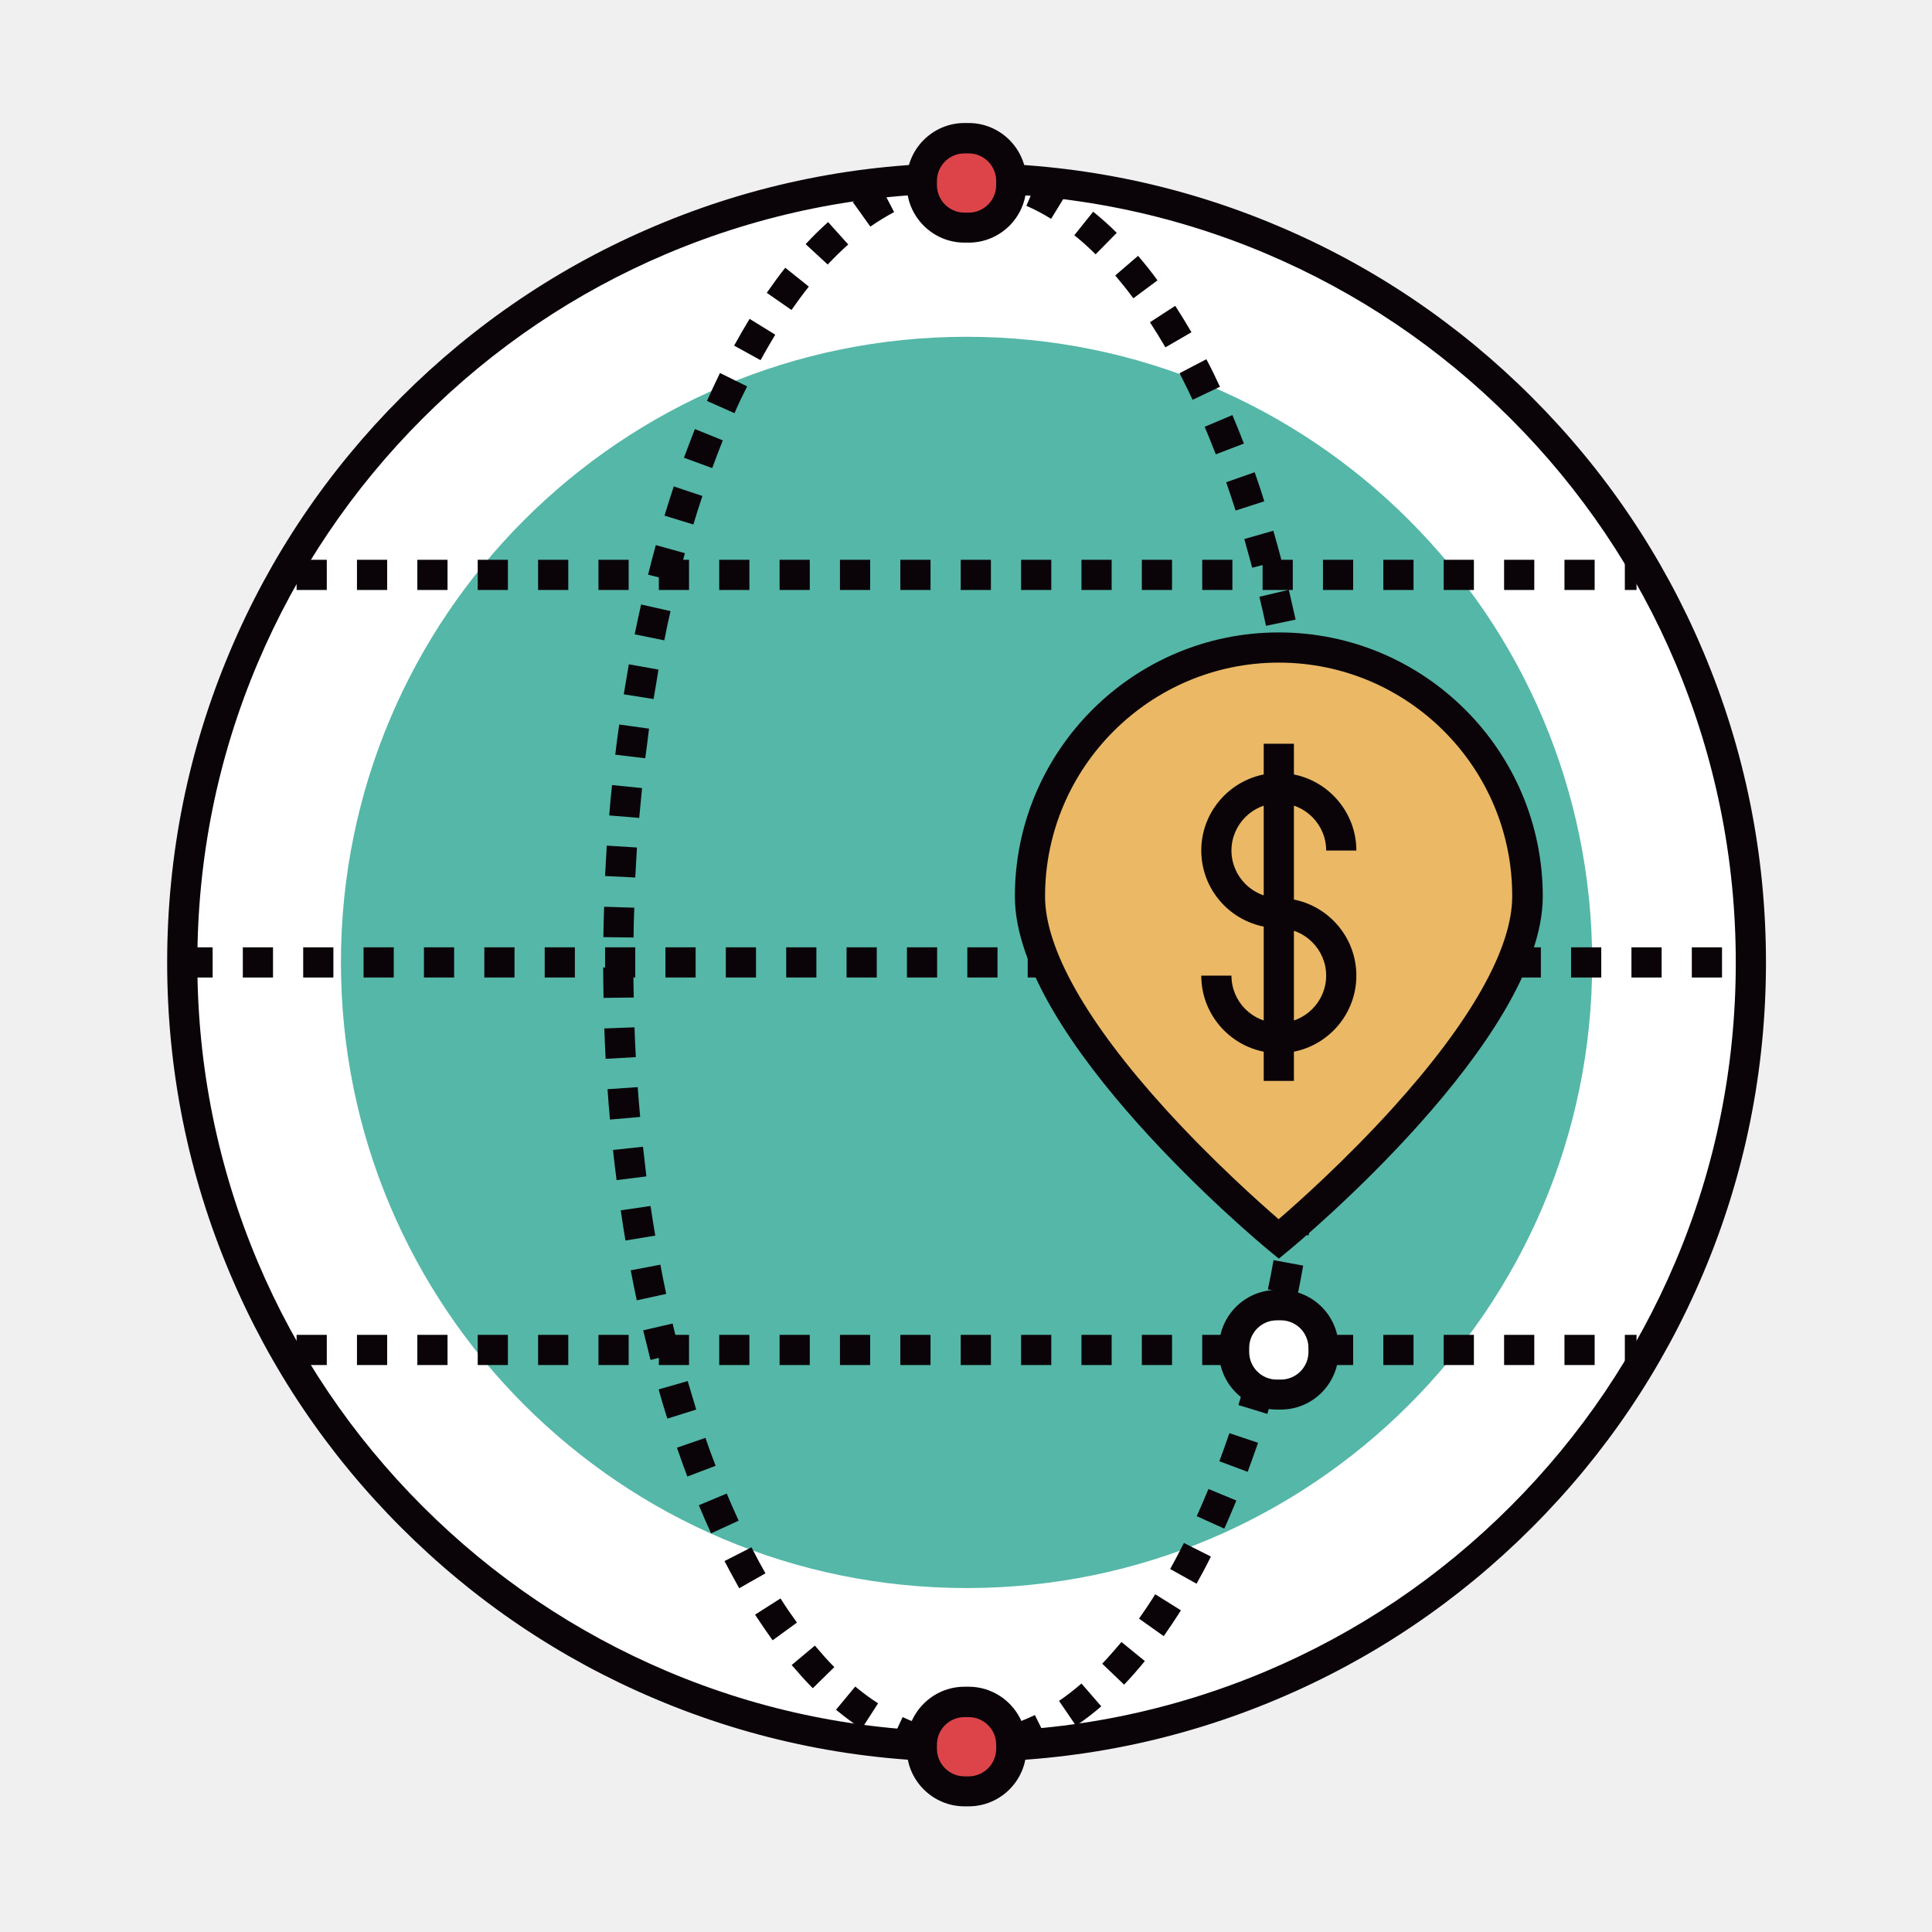
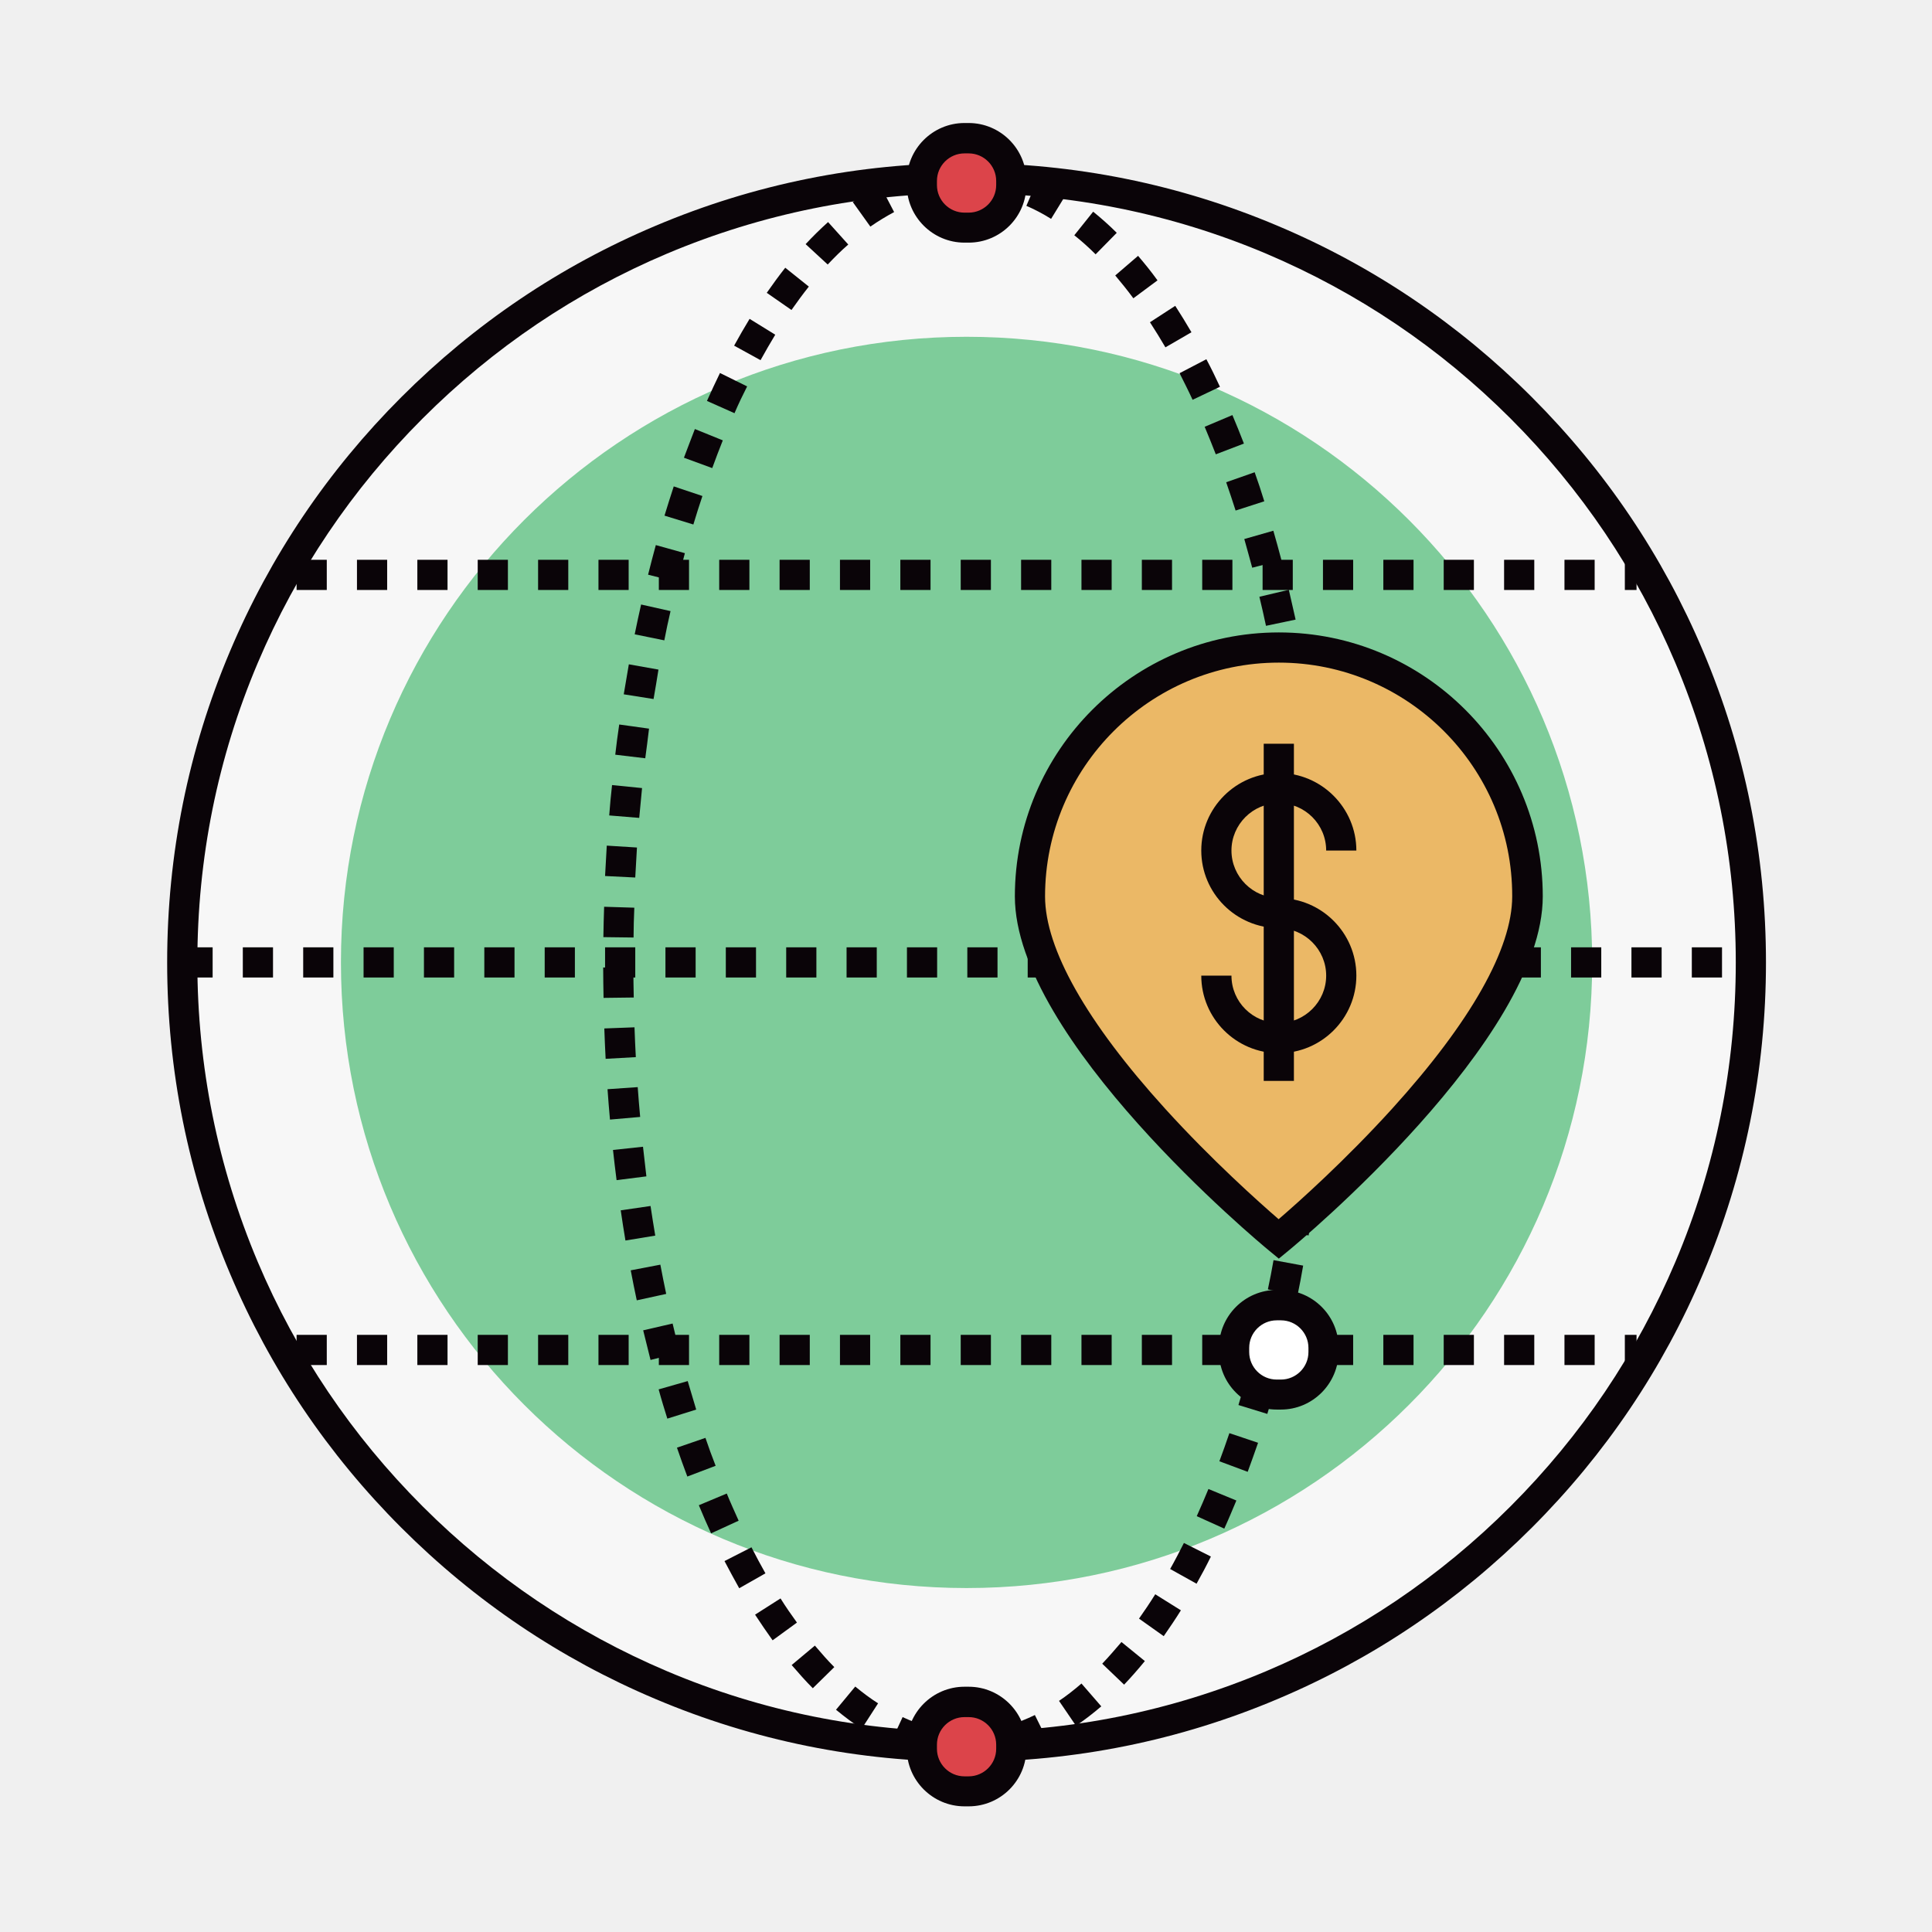
<svg xmlns="http://www.w3.org/2000/svg" width="800px" height="800px" viewBox="0 0 1024 1024" class="icon" version="1.1">
-   <path d="M512.3 510.1m-415.7 0a415.7 415.7 0 1 0 831.4 0 415.7 415.7 0 1 0-831.4 0Z" fill="#FFFFFF" />
+   <path d="M512.3 510.1m-415.7 0a415.7 415.7 0 1 0 831.4 0 415.7 415.7 0 1 0-831.4 0Z" fill="#ffffff75" />
  <path d="M512.3 933.8c-57.2 0-112.7-11.2-164.9-33.3-50.5-21.3-95.8-51.9-134.7-90.8-38.9-38.9-69.5-84.2-90.8-134.7-22.1-52.2-33.3-107.7-33.3-164.9s11.2-112.7 33.3-164.9c21.3-50.5 51.9-95.8 90.8-134.7s84.2-69.5 134.7-90.8c52.2-22.1 107.7-33.3 164.9-33.3S625 97.6 677.2 119.7c50.5 21.3 95.8 51.9 134.7 90.8 38.9 38.9 69.5 84.2 90.8 134.7 22.1 52.2 33.3 107.7 33.3 164.9S924.8 622.8 902.7 675c-21.3 50.5-51.9 95.8-90.8 134.7-38.9 38.9-84.2 69.5-134.7 90.8-52.2 22.1-107.7 33.3-164.9 33.3z m0-831.4c-55 0-108.4 10.8-158.7 32-48.5 20.5-92.1 49.9-129.6 87.4-37.4 37.4-66.8 81-87.4 129.6-21.3 50.3-32 103.6-32 158.7 0 55 10.8 108.4 32 158.7 20.5 48.5 49.9 92.1 87.4 129.6 37.4 37.4 81 66.8 129.6 87.4 50.3 21.3 103.6 32 158.7 32s108.4-10.8 158.7-32c48.5-20.5 92.1-49.9 129.6-87.4s66.8-81 87.4-129.6c21.3-50.3 32-103.6 32-158.7 0-55-10.8-108.4-32-158.7-20.5-48.5-49.9-92.1-87.4-129.6-37.4-37.4-81-66.8-129.6-87.4-50.2-21.2-103.6-32-158.7-32z" fill="#0A0408" />
-   <path d="M512.3 510.1m-331.6 0a331.6 331.6 0 1 0 663.2 0 331.6 331.6 0 1 0-663.2 0Z" fill="#55B7A8" />
+   <path d="M512.3 510.1m-331.6 0a331.6 331.6 0 1 0 663.2 0 331.6 331.6 0 1 0-663.2 0Z" fill="#19a84c8a" />
  <path d="M512.4 933.8c-0.1 0-0.1 0 0 0-2.4 0-4.9-0.1-7.3-0.3l1.3-15.9c2 0.2 4 0.2 6 0.2 2.8 0 5.6-0.2 8.4-0.5l1.8 15.9c-3.5 0.4-6.9 0.6-10.2 0.6z m-24.5-3.3c-5.4-1.5-10.9-3.5-16.2-5.9l6.7-14.5c4.5 2.1 9.1 3.8 13.7 5l-4.2 15.4z m51.6-0.8l-4.6-15.3c4.5-1.4 9.1-3.2 13.6-5.4l7.1 14.3c-5.3 2.6-10.7 4.8-16.1 6.4z m-82.8-13.4c-4.6-3-9.1-6.4-13.6-10.1l10.2-12.3c4 3.3 8 6.3 12.1 8.9l-8.7 13.5z m113.6-1.6l-9-13.2c4-2.7 8-5.8 11.9-9.2l10.5 12.1c-4.4 3.8-8.9 7.2-13.4 10.3z m-139.5-19.9c-3.8-3.8-7.5-8-11.2-12.3l12.3-10.3c3.4 4 6.8 7.9 10.3 11.4l-11.4 11.2z m165-1.9l-11.6-11.1c3.4-3.6 6.8-7.5 10.2-11.5l12.4 10.1c-3.6 4.4-7.3 8.6-11 12.5z m-186.3-23.5c-3.1-4.3-6.2-8.9-9.3-13.6l13.5-8.6c2.8 4.5 5.8 8.8 8.7 12.8l-12.9 9.4z m207.3-2.2l-13.1-9.3c2.9-4.1 5.8-8.4 8.6-12.9l13.6 8.5c-3 4.8-6.1 9.4-9.1 13.7z m-225-25.4c-2.6-4.6-5.2-9.5-7.8-14.4l14.3-7.3c2.4 4.7 4.9 9.4 7.4 13.8l-13.9 7.9z m242.4-2.4l-14-7.8c2.5-4.4 4.9-9.1 7.3-13.8l14.3 7.2c-2.4 4.9-5 9.8-7.6 14.4z m-257.3-26.7c-2.2-4.8-4.4-9.8-6.5-14.9l14.8-6.2c2 4.9 4.2 9.7 6.3 14.4l-14.6 6.7z m272-2.5l-14.6-6.6c2.1-4.7 4.2-9.5 6.2-14.4l14.8 6.1c-2.1 5-4.2 10.1-6.4 14.9z m-284.6-27.6c-1.9-5-3.7-10.1-5.5-15.3l15.1-5.2c1.7 5 3.5 10 5.4 14.8l-15 5.7z m297-2.5l-15-5.6c1.8-4.9 3.6-9.8 5.3-14.9l15.2 5.1c-1.8 5.3-3.7 10.4-5.5 15.4z m-307.6-28.2c-1.6-5.1-3.2-10.3-4.6-15.5l15.4-4.4c1.5 5.1 3 10.2 4.5 15.1l-15.3 4.8z m318-2.5l-15.3-4.7c1.5-5 3-10.1 4.5-15.2l15.4 4.3c-1.5 5.2-3 10.5-4.6 15.6z m-326.9-28.6c-1.3-5.1-2.6-10.4-3.9-15.7l15.6-3.6c1.2 5.2 2.5 10.3 3.8 15.4l-15.5 3.9z m335.7-2.6l-15.5-3.9c1.3-5.1 2.5-10.2 3.7-15.4l15.6 3.6c-1.2 5.2-2.5 10.5-3.8 15.7z m-343-29c-1.1-5.2-2.2-10.5-3.2-15.9l15.7-3c1 5.2 2 10.4 3.1 15.5l-15.6 3.4z m350.2-2.6l-15.7-3.2c1.1-5.1 2.1-10.3 3-15.5l15.7 2.9c-0.9 5.3-1.9 10.6-3 15.8z m-356.2-29.1c-0.9-5.2-1.7-10.6-2.5-16l15.8-2.3c0.8 5.2 1.6 10.5 2.5 15.7l-15.8 2.6z m362.1-2.7l-15.8-2.6c0.8-5.1 1.6-10.4 2.4-15.7l15.8 2.3c-0.7 5.4-1.6 10.8-2.4 16z m-366.8-29.3c-0.7-5.3-1.3-10.7-1.9-16l15.9-1.7c0.6 5.3 1.2 10.5 1.8 15.7l-15.8 2z m371.4-2.7l-15.9-2c0.6-5.2 1.2-10.5 1.8-15.8l15.9 1.7c-0.6 5.5-1.2 10.9-1.8 16.1z m-374.9-29.4c-0.5-5.3-0.9-10.7-1.3-16.1l16-1.1c0.4 5.3 0.8 10.6 1.3 15.8l-16 1.4z m378.2-2.7l-15.9-1.4c0.5-5.3 0.9-10.6 1.2-15.8l16 1.1c-0.4 5.3-0.8 10.7-1.3 16.1zM321 561.2c-0.3-5.3-0.5-10.8-0.7-16.1l16-0.6c0.2 5.3 0.4 10.6 0.7 15.8l-16 0.9z m382.8-2.7l-16-0.8c0.3-5.2 0.5-10.6 0.7-15.9l16 0.5c-0.2 5.4-0.5 10.9-0.7 16.2z m-383.9-29.6c-0.1-5.4-0.2-10.8-0.2-16.1h16c0 5.3 0.1 10.6 0.2 15.9l-16 0.2z m384.9-2.7l-16-0.3c0.1-5.3 0.1-10.6 0.1-15.9v-5.3l16-0.1v5.4c0.1 5.5 0 10.9-0.1 16.2z m-369-29.3l-16-0.2c0.1-5.4 0.2-10.8 0.4-16.1l16 0.5c-0.2 5.1-0.4 10.5-0.4 15.8z m352.9-7.9c-0.1-5.3-0.3-10.6-0.5-15.9l16-0.6c0.2 5.3 0.4 10.8 0.5 16.1l-16 0.4z m-352-23.9l-16-0.8c0.3-5.4 0.6-10.8 0.9-16.1l16 1c-0.3 5.3-0.6 10.7-0.9 15.9z m350.8-7.8c-0.3-5.3-0.7-10.6-1-15.8l16-1.2c0.4 5.3 0.8 10.7 1.1 16.1l-16.1 0.9z m-348.7-23.8l-15.9-1.3c0.4-5.4 0.9-10.8 1.5-16.1l15.9 1.6c-0.5 5.2-1 10.5-1.5 15.8z m346.3-7.9c-0.5-5.3-1-10.6-1.6-15.8l15.9-1.8c0.6 5.3 1.1 10.7 1.6 16.1l-15.9 1.5zM342 401.9l-15.9-1.9c0.6-5.3 1.3-10.7 2.1-16l15.8 2.2c-0.6 5.2-1.3 10.5-2 15.7z m339.6-7.8c-0.7-5.2-1.4-10.5-2.2-15.7l15.8-2.4c0.8 5.3 1.5 10.7 2.2 16l-15.8 2.1z m-335.2-23.6l-15.8-2.5c0.9-5.3 1.8-10.7 2.7-15.9l15.7 2.8c-0.8 5.2-1.7 10.4-2.6 15.6z m330.5-7.7c-0.9-5.2-1.8-10.5-2.8-15.6l15.7-3c1 5.2 2 10.6 2.9 15.9l-15.8 2.7z m-324.8-23.4l-15.7-3.2c1.1-5.3 2.2-10.6 3.4-15.8l15.6 3.5c-1.2 5.1-2.3 10.3-3.3 15.5z m318.9-7.7c-1.1-5.2-2.3-10.4-3.5-15.4l15.6-3.7c1.2 5.2 2.4 10.5 3.6 15.8l-15.7 3.3z m-312-23.2l-15.5-3.9c1.3-5.3 2.7-10.5 4.1-15.7l15.4 4.3c-1.3 5-2.7 10.2-4 15.3z m304.7-7.6c-1.4-5.1-2.8-10.3-4.2-15.2l15.4-4.4c1.5 5.1 2.9 10.4 4.3 15.6l-15.5 4zM367.5 278l-15.3-4.7c1.6-5.2 3.2-10.4 4.9-15.5l15.2 5.1c-1.7 5-3.3 10.1-4.8 15.1z m287.4-7.4c-1.6-5-3.3-10.1-5-15l15.1-5.3c1.8 5 3.5 10.2 5.1 15.4l-15.2 4.9z m-277.4-22.5l-15-5.5c1.9-5.1 3.9-10.2 5.8-15.2l14.8 6c-1.9 4.8-3.8 9.7-5.6 14.7z m266.9-7.3c-1.9-4.9-3.9-9.8-5.9-14.6l14.7-6.2c2.1 4.9 4.1 10 6.1 15.1l-14.9 5.7zM389.3 219l-14.6-6.5c2.2-5 4.6-10 6.9-14.8l14.4 7.1c-2.3 4.5-4.6 9.3-6.7 14.2z m242.8-7.1c-2.2-4.8-4.6-9.5-6.9-14.1l14.2-7.4c2.5 4.7 4.9 9.6 7.2 14.6l-14.5 6.9z m-229-21l-14-7.7c2.7-4.9 5.4-9.6 8.2-14.2l13.6 8.4c-2.6 4.3-5.2 8.8-7.8 13.5z m214.6-6.8c-2.7-4.6-5.4-9-8.2-13.3l13.4-8.7c2.9 4.5 5.8 9.2 8.6 14l-13.8 8z m-198.2-19.8l-13.1-9.1c3.2-4.6 6.5-9.1 9.8-13.3l12.5 10c-3.1 3.9-6.2 8.1-9.2 12.4z m181.2-6.2c-3.1-4.2-6.4-8.3-9.6-12.1l12.1-10.4c3.5 4.1 7 8.4 10.3 13l-12.8 9.5z m-162-17.9L427 129.4c3.9-4.2 7.9-8.1 11.9-11.7l10.7 11.9c-3.7 3.2-7.3 6.8-10.9 10.6z m142-5.4c-3.7-3.7-7.5-7.1-11.3-10.1l10-12.5c4.2 3.4 8.4 7.1 12.5 11.2l-11.2 11.4z m-119.4-14.7l-9.3-13c4.8-3.4 9.6-6.4 14.5-8.9l7.4 14.2c-4.1 2.2-8.4 4.8-12.6 7.7z m95.8-4.1c-4.3-2.7-8.7-5-13.1-6.9l6.3-14.7c5.1 2.2 10.2 4.9 15.2 7.9l-8.4 13.7z m-69.6-9.4l-5.1-15.2c5.6-1.9 11.2-3.2 16.9-4l2.3 15.8c-4.7 0.7-9.5 1.8-14.1 3.4z m42.7-2c-4.7-1.1-9.5-1.8-14.3-2l0.8-16c5.7 0.3 11.5 1.1 17.2 2.5l-3.7 15.5z" fill="#0A0408" />
  <path d="M912.7 518.1h-16v-16h16v16z m-32 0h-16v-16h16v16z m-32 0h-16v-16h16v16z m-32 0h-16v-16h16v16z m-32 0h-16v-16h16v16z m-32 0h-16v-16h16v16z m-32 0h-16v-16h16v16z m-32 0h-16v-16h16v16z m-32 0h-16v-16h16v16z m-32 0h-16v-16h16v16z m-32 0h-16v-16h16v16z m-32 0h-16v-16h16v16z m-32 0h-16v-16h16v16z m-32 0h-16v-16h16v16z m-32 0h-16v-16h16v16z m-32 0h-16v-16h16v16z m-32 0h-16v-16h16v16z m-32 0h-16v-16h16v16z m-32 0h-16v-16h16v16z m-32 0h-16v-16h16v16z m-32 0h-16v-16h16v16z m-32 0h-16v-16h16v16z m-32 0h-16v-16h16v16z m-32 0h-16v-16h16v16z m-32 0h-16v-16h16v16z m-32 0h-16v-16h16v16zM867.4 312.7h-6.2v-16h6.2v16z m-22.2 0h-16v-16h16v16z m-32 0h-16v-16h16v16z m-32 0h-16v-16h16v16z m-32 0h-16v-16h16v16z m-32 0h-16v-16h16v16z m-32 0h-16v-16h16v16z m-32 0h-16v-16h16v16z m-32 0h-16v-16h16v16z m-32 0h-16v-16h16v16z m-32 0h-16v-16h16v16z m-32 0h-16v-16h16v16z m-32 0h-16v-16h16v16z m-32 0h-16v-16h16v16z m-32 0h-16v-16h16v16z m-32 0h-16v-16h16v16z m-32 0h-16v-16h16v16z m-32 0h-16v-16h16v16z m-32 0h-16v-16h16v16z m-32 0h-16v-16h16v16z m-32 0h-16v-16h16v16z m-32 0h-16v-16h16v16z m-32 0h-16v-16h16v16zM867.4 723.5h-6.2v-16h6.2v16z m-22.2 0h-16v-16h16v16z m-32 0h-16v-16h16v16z m-32 0h-16v-16h16v16z m-32 0h-16v-16h16v16z m-32 0h-16v-16h16v16z m-32 0h-16v-16h16v16z m-32 0h-16v-16h16v16z m-32 0h-16v-16h16v16z m-32 0h-16v-16h16v16z m-32 0h-16v-16h16v16z m-32 0h-16v-16h16v16z m-32 0h-16v-16h16v16z m-32 0h-16v-16h16v16z m-32 0h-16v-16h16v16z m-32 0h-16v-16h16v16z m-32 0h-16v-16h16v16z m-32 0h-16v-16h16v16z m-32 0h-16v-16h16v16z m-32 0h-16v-16h16v16z m-32 0h-16v-16h16v16z m-32 0h-16v-16h16v16z m-32 0h-16v-16h16v16z" fill="#0A0408" />
  <path d="M809.7 475.1c0 72.8-131.9 181.7-131.9 181.7S545.9 547.9 545.9 475.1s59-131.9 131.9-131.9 131.9 59.1 131.9 131.9z" fill="#EBB866" />
  <path d="M677.8 667.1l-5.1-4.2c-5.5-4.5-134.8-112.1-134.8-187.8 0-77.1 62.7-139.9 139.9-139.9S817.7 398 817.7 475.1c0 75.7-129.3 183.3-134.8 187.8l-5.1 4.2z m0-315.9c-68.3 0-123.9 55.6-123.9 123.9 0 27.7 22 66.7 63.7 112.6 24.7 27.2 49.7 49.5 60.1 58.5 10.5-9 35.4-31.3 60.1-58.5 41.7-46 63.7-84.9 63.7-112.6 0.2-68.3-55.4-123.9-123.7-123.9z" fill="#0A0408" />
  <path d="M677.8 491.9c-22.7 0-41.1-18.5-41.1-41.1 0-22.7 18.5-41.1 41.1-41.1s41.1 18.5 41.1 41.1h-16c0-13.9-11.3-25.1-25.1-25.1s-25.1 11.3-25.1 25.1 11.3 25.1 25.1 25.1v16z" fill="#0A0408" />
  <path d="M677.8 558.2c-22.7 0-41.1-18.5-41.1-41.1h16c0 13.9 11.3 25.1 25.1 25.1s25.1-11.3 25.1-25.1-11.3-25.1-25.1-25.1v-16c22.7 0 41.1 18.5 41.1 41.1s-18.4 41.1-41.1 41.1z" fill="#0A0408" />
  <path d="M669.8 394.2h16v178.7h-16z" fill="#0A0408" />
  <path d="M678.9 739.1h-2.2c-12.5 0-22.6-10.1-22.6-22.6v-2.2c0-12.5 10.1-22.6 22.6-22.6h2.2c12.5 0 22.6 10.1 22.6 22.6v2.2c-0.1 12.5-10.2 22.6-22.6 22.6z" fill="#FFFFFF" />
  <path d="M678.9 747.1h-2.2c-16.8 0-30.6-13.7-30.6-30.6v-2.2c0-16.8 13.7-30.6 30.6-30.6h2.2c16.8 0 30.6 13.7 30.6 30.6v2.2c-0.1 16.9-13.8 30.6-30.6 30.6z m-2.2-47.3c-8 0-14.6 6.5-14.6 14.6v2.2c0 8 6.5 14.6 14.6 14.6h2.2c8 0 14.6-6.5 14.6-14.6v-2.2c0-8-6.5-14.6-14.6-14.6h-2.2z" fill="#0A0408" />
  <path d="M513.4 949.4h-2.2c-12.5 0-22.6-10.1-22.6-22.6v-2.2c0-12.5 10.1-22.6 22.6-22.6h2.2c12.5 0 22.6 10.1 22.6 22.6v2.2c0 12.5-10.1 22.6-22.6 22.6z" fill="#DC444A" />
  <path d="M513.4 957.4h-2.2c-16.8 0-30.6-13.7-30.6-30.6v-2.2c0-16.8 13.7-30.6 30.6-30.6h2.2c16.8 0 30.6 13.7 30.6 30.6v2.2c0 16.9-13.7 30.6-30.6 30.6z m-2.2-47.3c-8 0-14.6 6.5-14.6 14.6v2.2c0 8 6.5 14.6 14.6 14.6h2.2c8 0 14.6-6.5 14.6-14.6v-2.2c0-8-6.5-14.6-14.6-14.6h-2.2z" fill="#0A0408" />
  <path d="M513.4 120.6h-2.2c-12.5 0-22.6-10.1-22.6-22.6v-2.2c0-12.5 10.1-22.6 22.6-22.6h2.2c12.5 0 22.6 10.1 22.6 22.6V98c0 12.5-10.1 22.6-22.6 22.6z" fill="#DC444A" />
  <path d="M513.4 128.6h-2.2c-16.8 0-30.6-13.7-30.6-30.6v-2.2c0-16.8 13.7-30.6 30.6-30.6h2.2c16.8 0 30.6 13.7 30.6 30.6V98c0 16.9-13.7 30.6-30.6 30.6z m-2.2-47.3c-8 0-14.6 6.5-14.6 14.6v2.2c0 8 6.5 14.6 14.6 14.6h2.2c8 0 14.6-6.5 14.6-14.6v-2.2c0-8-6.5-14.6-14.6-14.6h-2.2z" fill="#0A0408" />
</svg>
